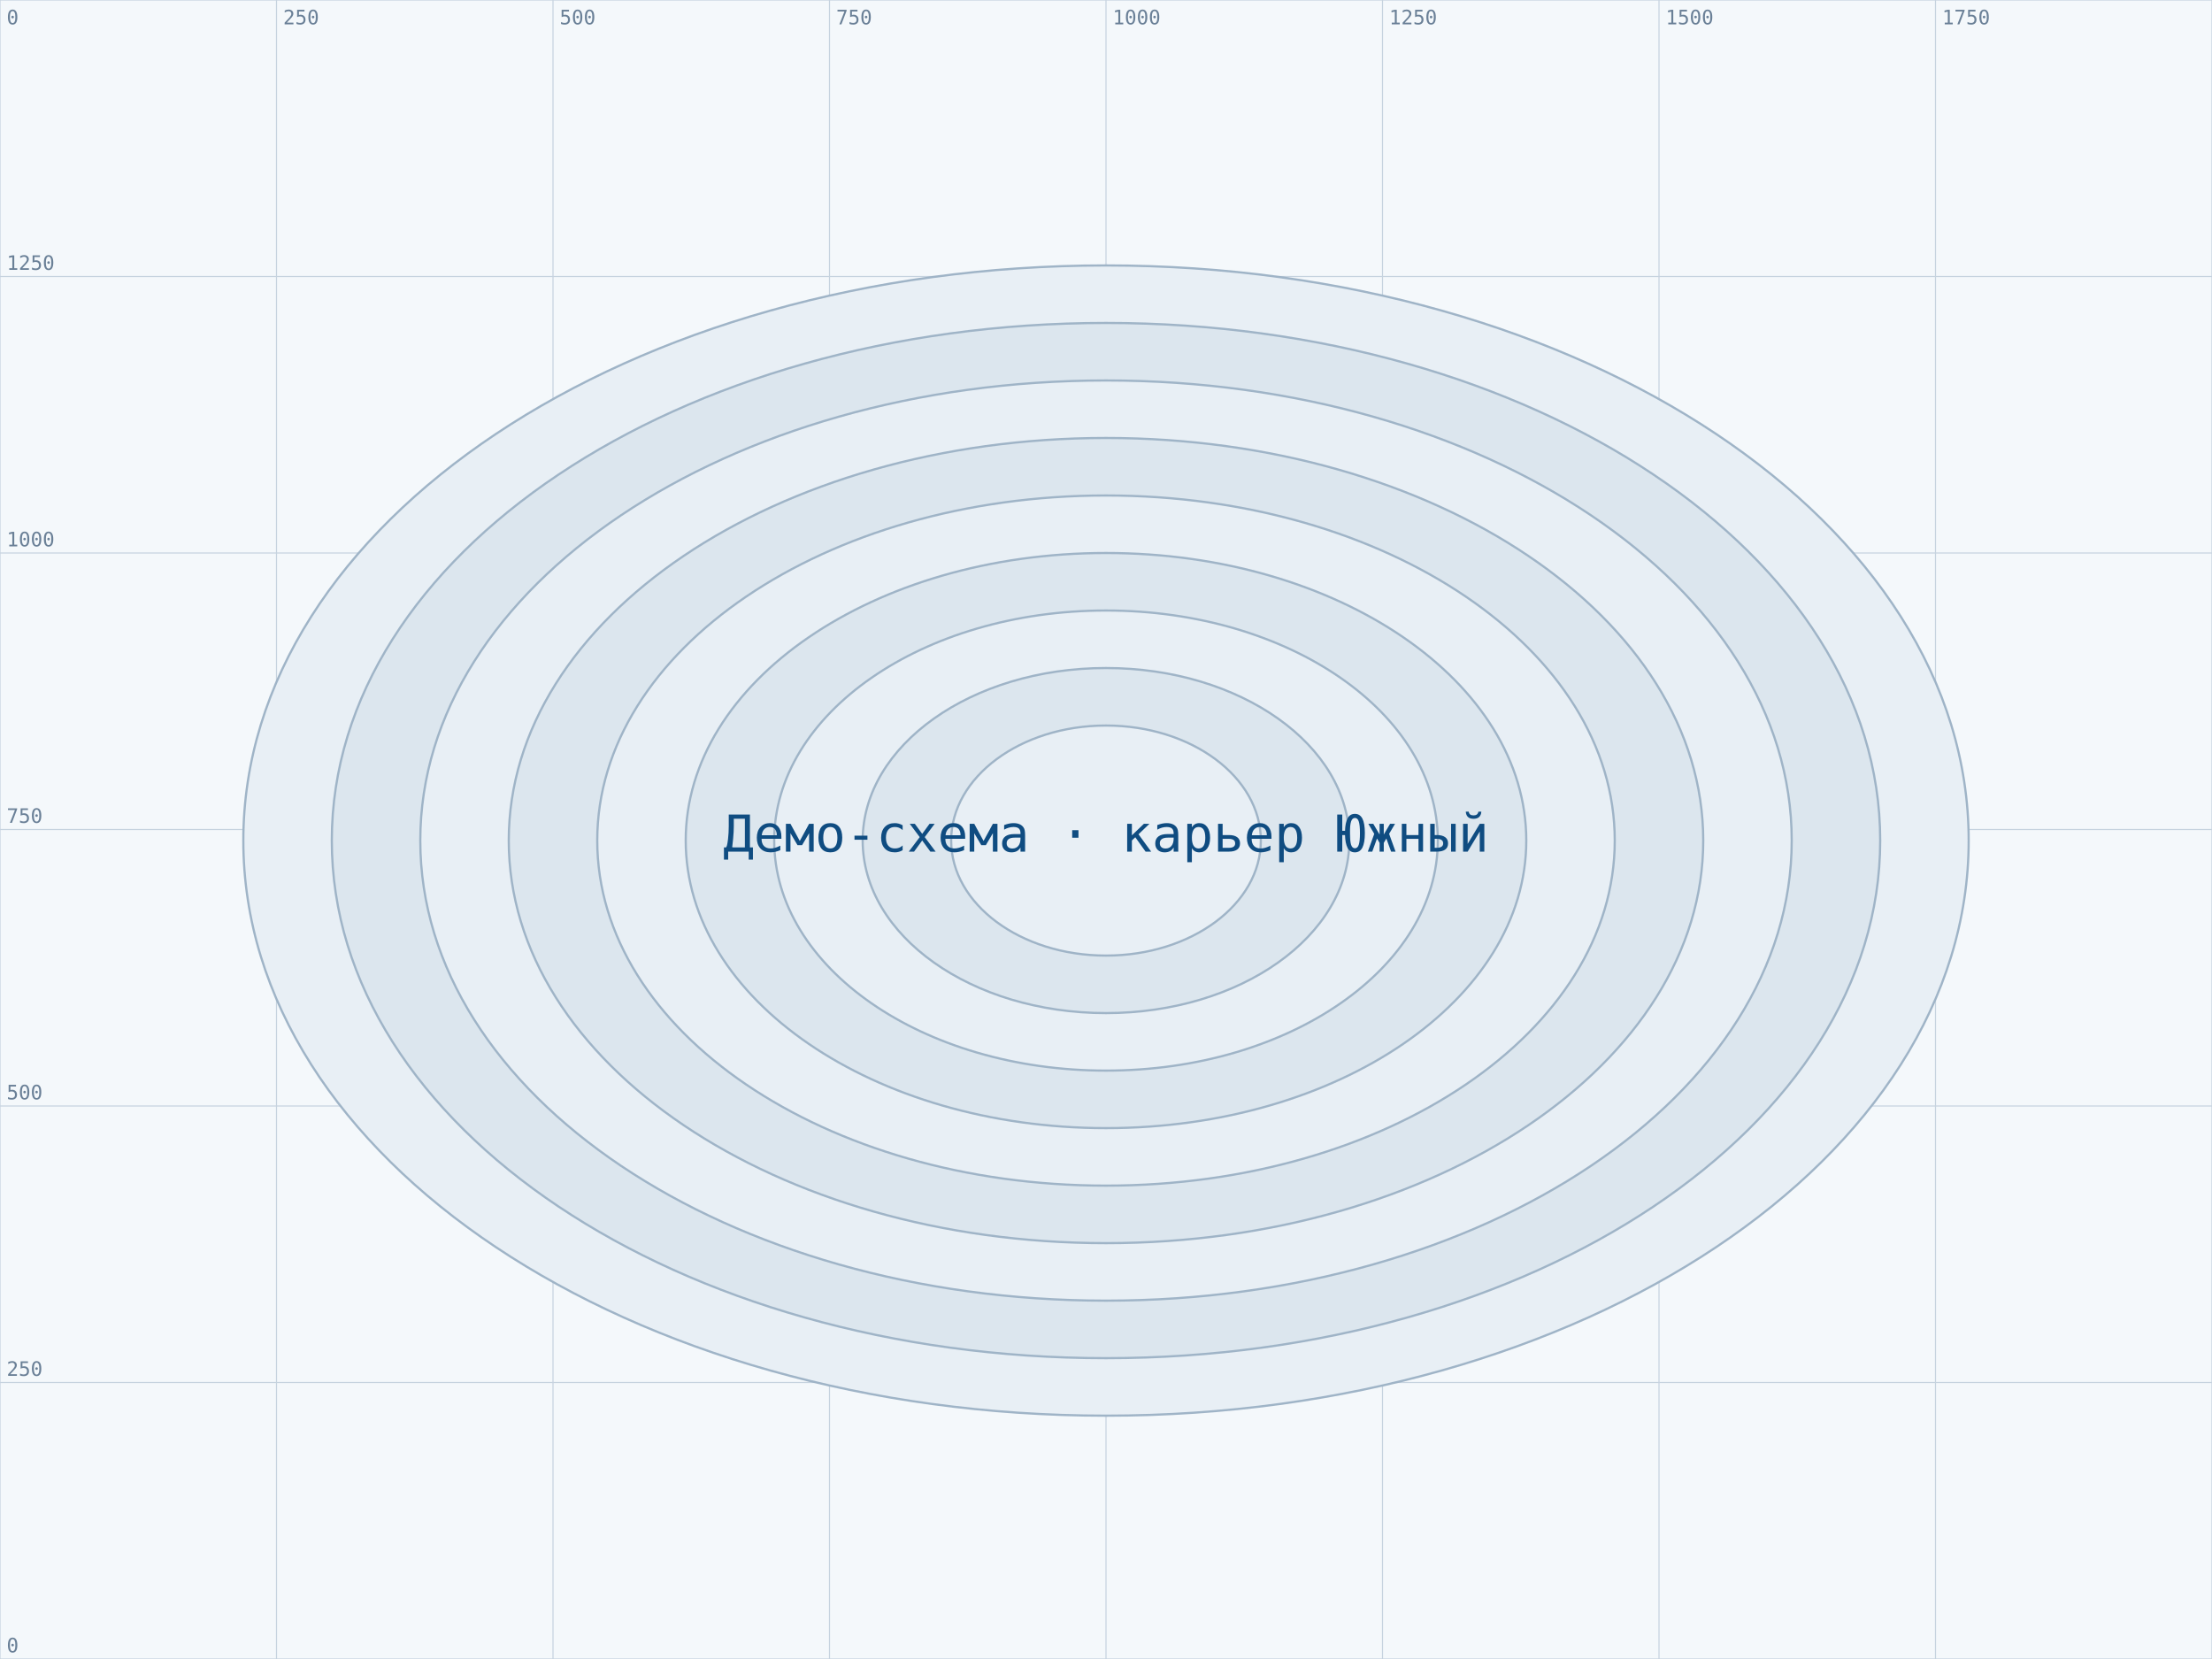
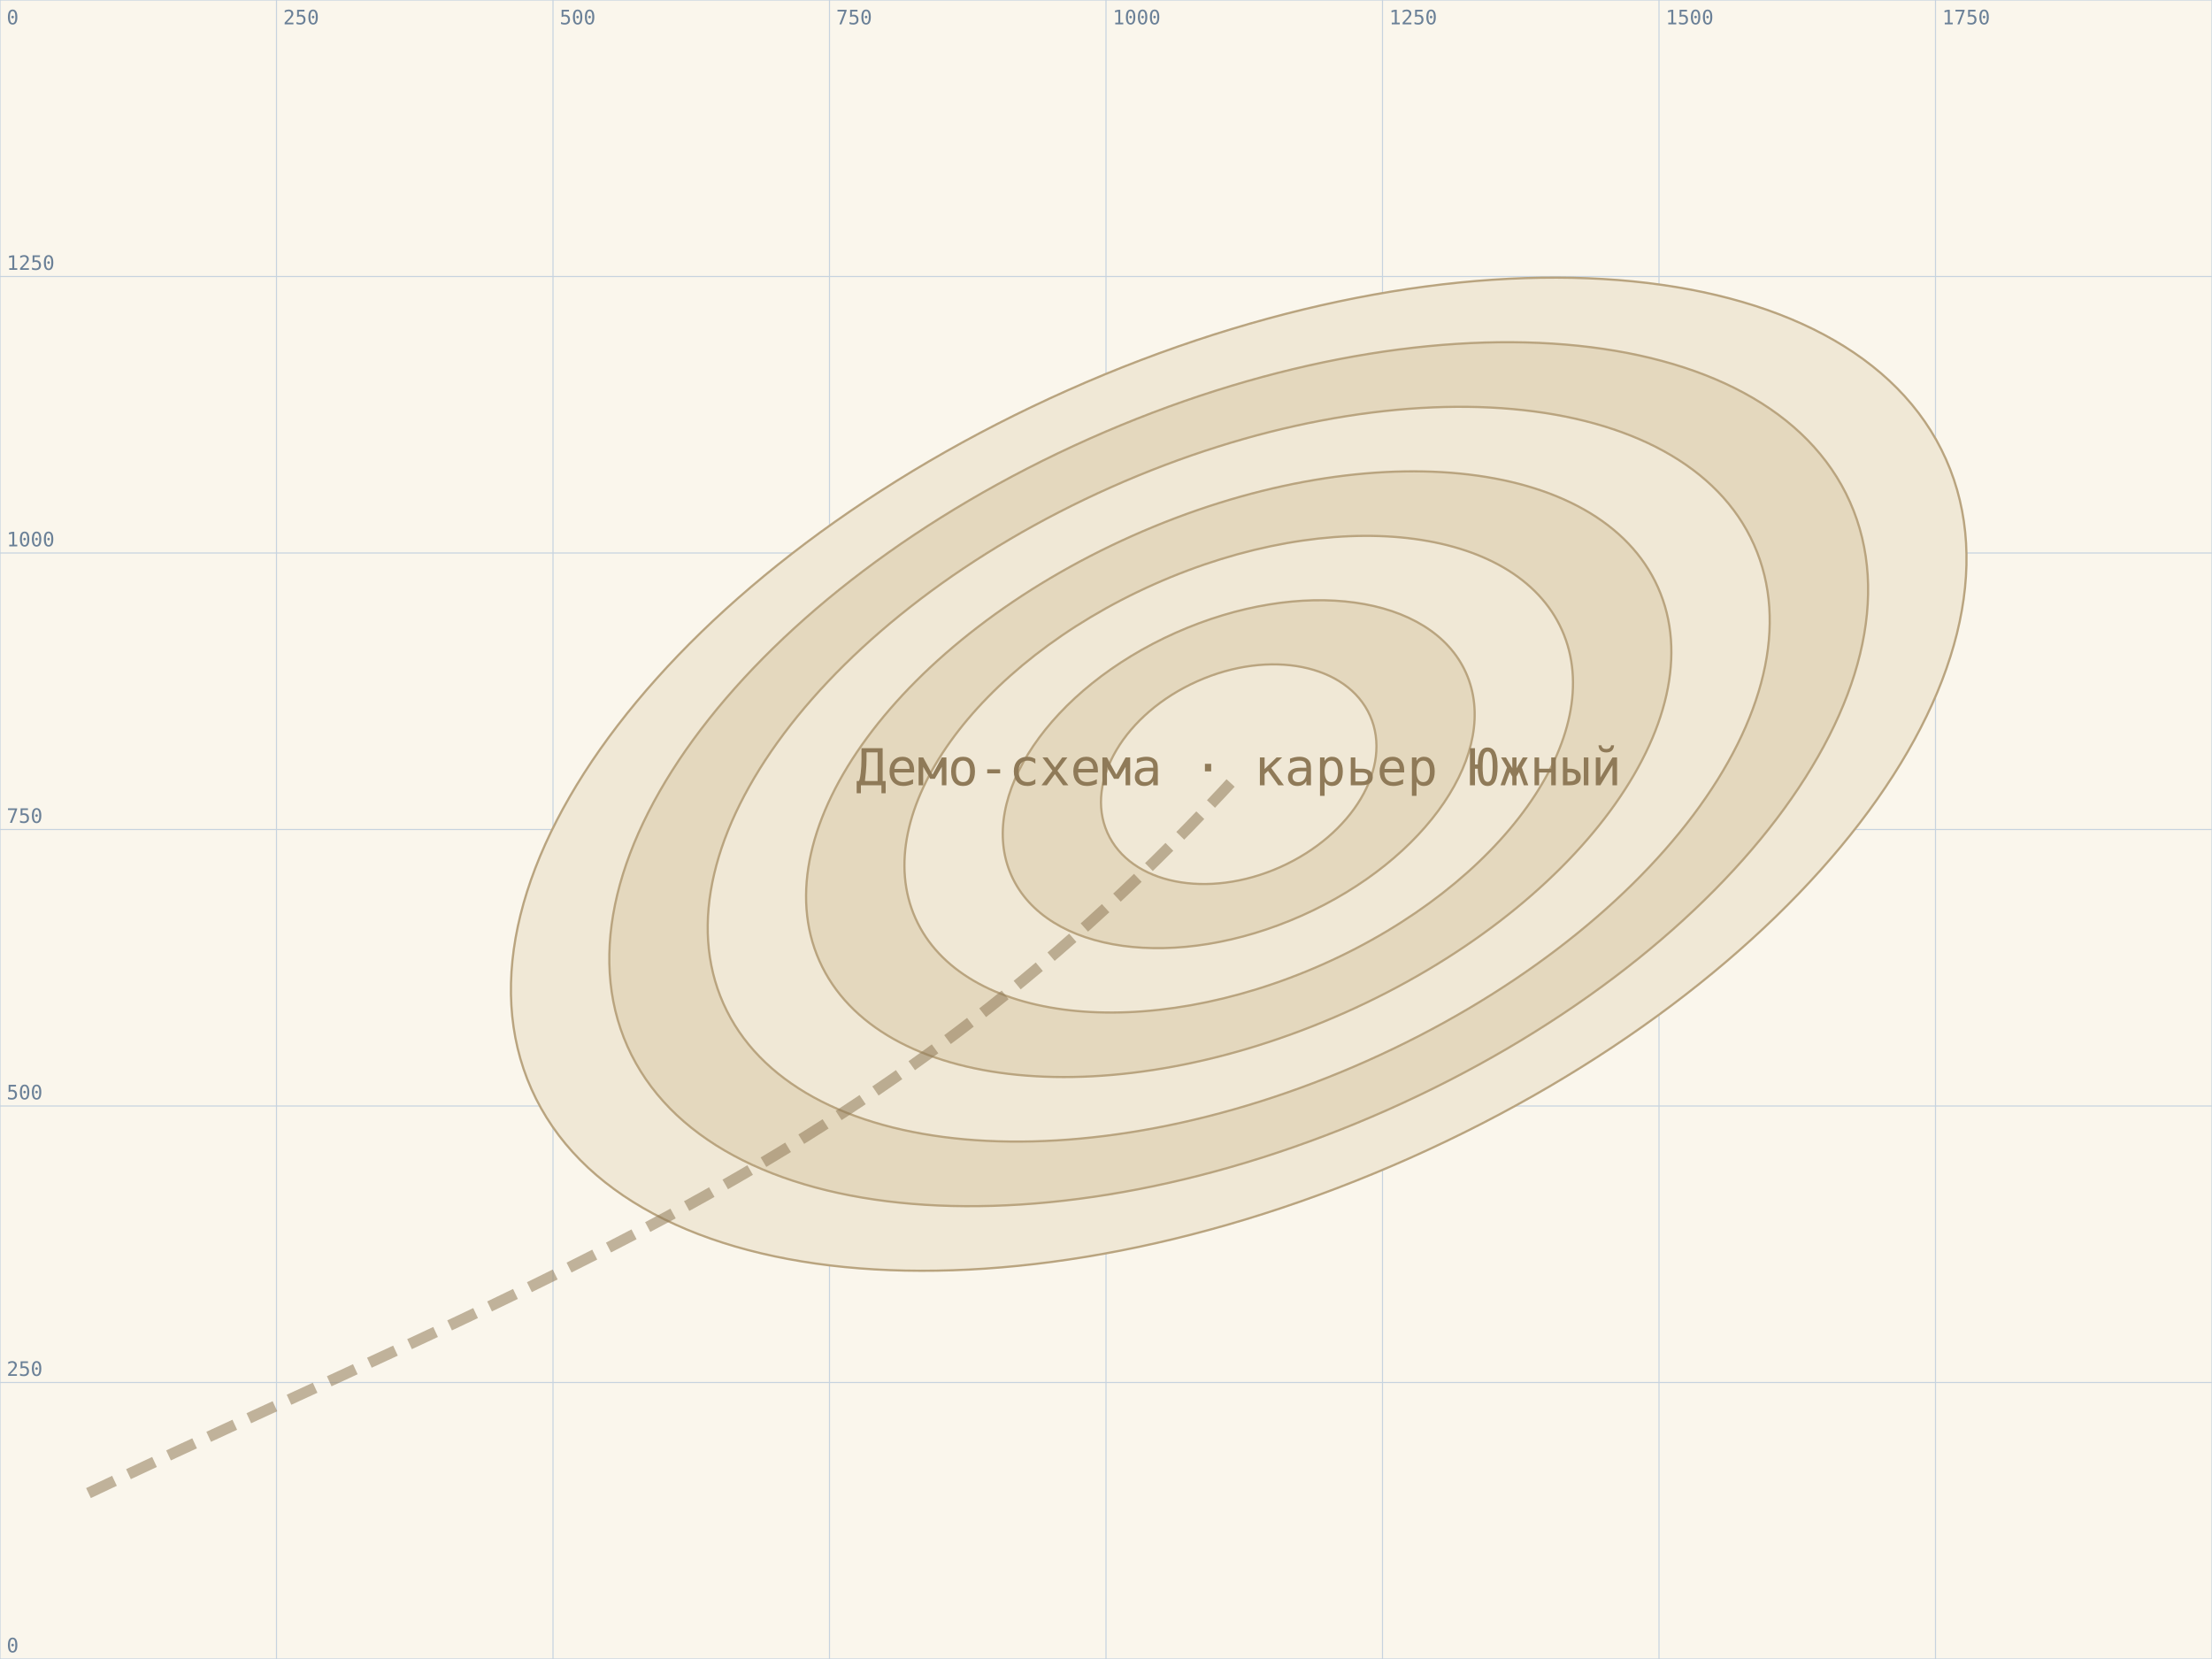
<svg xmlns="http://www.w3.org/2000/svg" width="2000" height="1500" viewBox="0 0 2000 1500">
-   <rect width="2000" height="1500" fill="#F4F8FB" />
+   <rect width="2000" height="1500" fill="#FAF6EC" />
  <line x1="0" y1="0" x2="0" y2="1500" stroke="#C6D3DF" stroke-width="1" />
  <text x="6" y="22" font-size="18" fill="#6A8097" font-family="monospace">0</text>
  <line x1="250" y1="0" x2="250" y2="1500" stroke="#C6D3DF" stroke-width="1" />
  <text x="256" y="22" font-size="18" fill="#6A8097" font-family="monospace">250</text>
  <line x1="500" y1="0" x2="500" y2="1500" stroke="#C6D3DF" stroke-width="1" />
  <text x="506" y="22" font-size="18" fill="#6A8097" font-family="monospace">500</text>
  <line x1="750" y1="0" x2="750" y2="1500" stroke="#C6D3DF" stroke-width="1" />
  <text x="756" y="22" font-size="18" fill="#6A8097" font-family="monospace">750</text>
  <line x1="1000" y1="0" x2="1000" y2="1500" stroke="#C6D3DF" stroke-width="1" />
  <text x="1006" y="22" font-size="18" fill="#6A8097" font-family="monospace">1000</text>
  <line x1="1250" y1="0" x2="1250" y2="1500" stroke="#C6D3DF" stroke-width="1" />
  <text x="1256" y="22" font-size="18" fill="#6A8097" font-family="monospace">1250</text>
  <line x1="1500" y1="0" x2="1500" y2="1500" stroke="#C6D3DF" stroke-width="1" />
  <text x="1506" y="22" font-size="18" fill="#6A8097" font-family="monospace">1500</text>
  <line x1="1750" y1="0" x2="1750" y2="1500" stroke="#C6D3DF" stroke-width="1" />
  <text x="1756" y="22" font-size="18" fill="#6A8097" font-family="monospace">1750</text>
  <line x1="2000" y1="0" x2="2000" y2="1500" stroke="#C6D3DF" stroke-width="1" />
  <text x="2006" y="22" font-size="18" fill="#6A8097" font-family="monospace">2000</text>
  <line x1="0" y1="0" x2="2000" y2="0" stroke="#C6D3DF" stroke-width="1" />
  <text x="6" y="1494" font-size="18" fill="#6A8097" font-family="monospace">0</text>
  <line x1="0" y1="250" x2="2000" y2="250" stroke="#C6D3DF" stroke-width="1" />
  <text x="6" y="1244" font-size="18" fill="#6A8097" font-family="monospace">250</text>
  <line x1="0" y1="500" x2="2000" y2="500" stroke="#C6D3DF" stroke-width="1" />
  <text x="6" y="994" font-size="18" fill="#6A8097" font-family="monospace">500</text>
  <line x1="0" y1="750" x2="2000" y2="750" stroke="#C6D3DF" stroke-width="1" />
  <text x="6" y="744" font-size="18" fill="#6A8097" font-family="monospace">750</text>
  <line x1="0" y1="1000" x2="2000" y2="1000" stroke="#C6D3DF" stroke-width="1" />
  <text x="6" y="494" font-size="18" fill="#6A8097" font-family="monospace">1000</text>
  <line x1="0" y1="1250" x2="2000" y2="1250" stroke="#C6D3DF" stroke-width="1" />
  <text x="6" y="244" font-size="18" fill="#6A8097" font-family="monospace">1250</text>
  <line x1="0" y1="1500" x2="2000" y2="1500" stroke="#C6D3DF" stroke-width="1" />
  <text x="6" y="-6" font-size="18" fill="#6A8097" font-family="monospace">1500</text>
-   <ellipse cx="1000" cy="760" rx="780" ry="520" fill="#E8EFF5" stroke="#9FB4C7" stroke-width="2" />
-   <ellipse cx="1000" cy="760" rx="700" ry="468" fill="#DCE6EE" stroke="#9FB4C7" stroke-width="2" />
-   <ellipse cx="1000" cy="760" rx="620" ry="416" fill="#E8EFF5" stroke="#9FB4C7" stroke-width="2" />
-   <ellipse cx="1000" cy="760" rx="540" ry="364" fill="#DCE6EE" stroke="#9FB4C7" stroke-width="2" />
-   <ellipse cx="1000" cy="760" rx="460" ry="312" fill="#E8EFF5" stroke="#9FB4C7" stroke-width="2" />
-   <ellipse cx="1000" cy="760" rx="380" ry="260" fill="#DCE6EE" stroke="#9FB4C7" stroke-width="2" />
-   <ellipse cx="1000" cy="760" rx="300" ry="208" fill="#E8EFF5" stroke="#9FB4C7" stroke-width="2" />
-   <ellipse cx="1000" cy="760" rx="220" ry="156" fill="#DCE6EE" stroke="#9FB4C7" stroke-width="2" />
-   <ellipse cx="1000" cy="760" rx="140" ry="104" fill="#E8EFF5" stroke="#9FB4C7" stroke-width="2" />
-   <text x="1000" y="770" text-anchor="middle" font-size="46" fill="#0F4C81" font-family="monospace">Демо-схема · карьер Южный</text>
+   <ellipse cx="1120" cy="700" rx="700" ry="380" fill="#F0E8D6" stroke="#B9A47F" stroke-width="2" transform="rotate(-24 1120 700)" />
+   <ellipse cx="1120" cy="700" rx="605" ry="332" fill="#E4D8BE" stroke="#B9A47F" stroke-width="2" transform="rotate(-24 1120 700)" />
+   <ellipse cx="1120" cy="700" rx="510" ry="284" fill="#F0E8D6" stroke="#B9A47F" stroke-width="2" transform="rotate(-24 1120 700)" />
+   <ellipse cx="1120" cy="700" rx="415" ry="236" fill="#E4D8BE" stroke="#B9A47F" stroke-width="2" transform="rotate(-24 1120 700)" />
+   <ellipse cx="1120" cy="700" rx="320" ry="188" fill="#F0E8D6" stroke="#B9A47F" stroke-width="2" transform="rotate(-24 1120 700)" />
+   <ellipse cx="1120" cy="700" rx="225" ry="140" fill="#E4D8BE" stroke="#B9A47F" stroke-width="2" transform="rotate(-24 1120 700)" />
+   <ellipse cx="1120" cy="700" rx="130" ry="92" fill="#F0E8D6" stroke="#B9A47F" stroke-width="2" transform="rotate(-24 1120 700)" />
+   <path d="M80 1350 C500 1150 800 1050 1120 700" fill="none" stroke="#8F7A58" stroke-width="10" stroke-dasharray="26 14" opacity=".55" />
+   <text x="1120" y="710" text-anchor="middle" font-size="46" fill="#8F7A58" font-family="monospace">Демо-схема · карьер Южный</text>
</svg>
